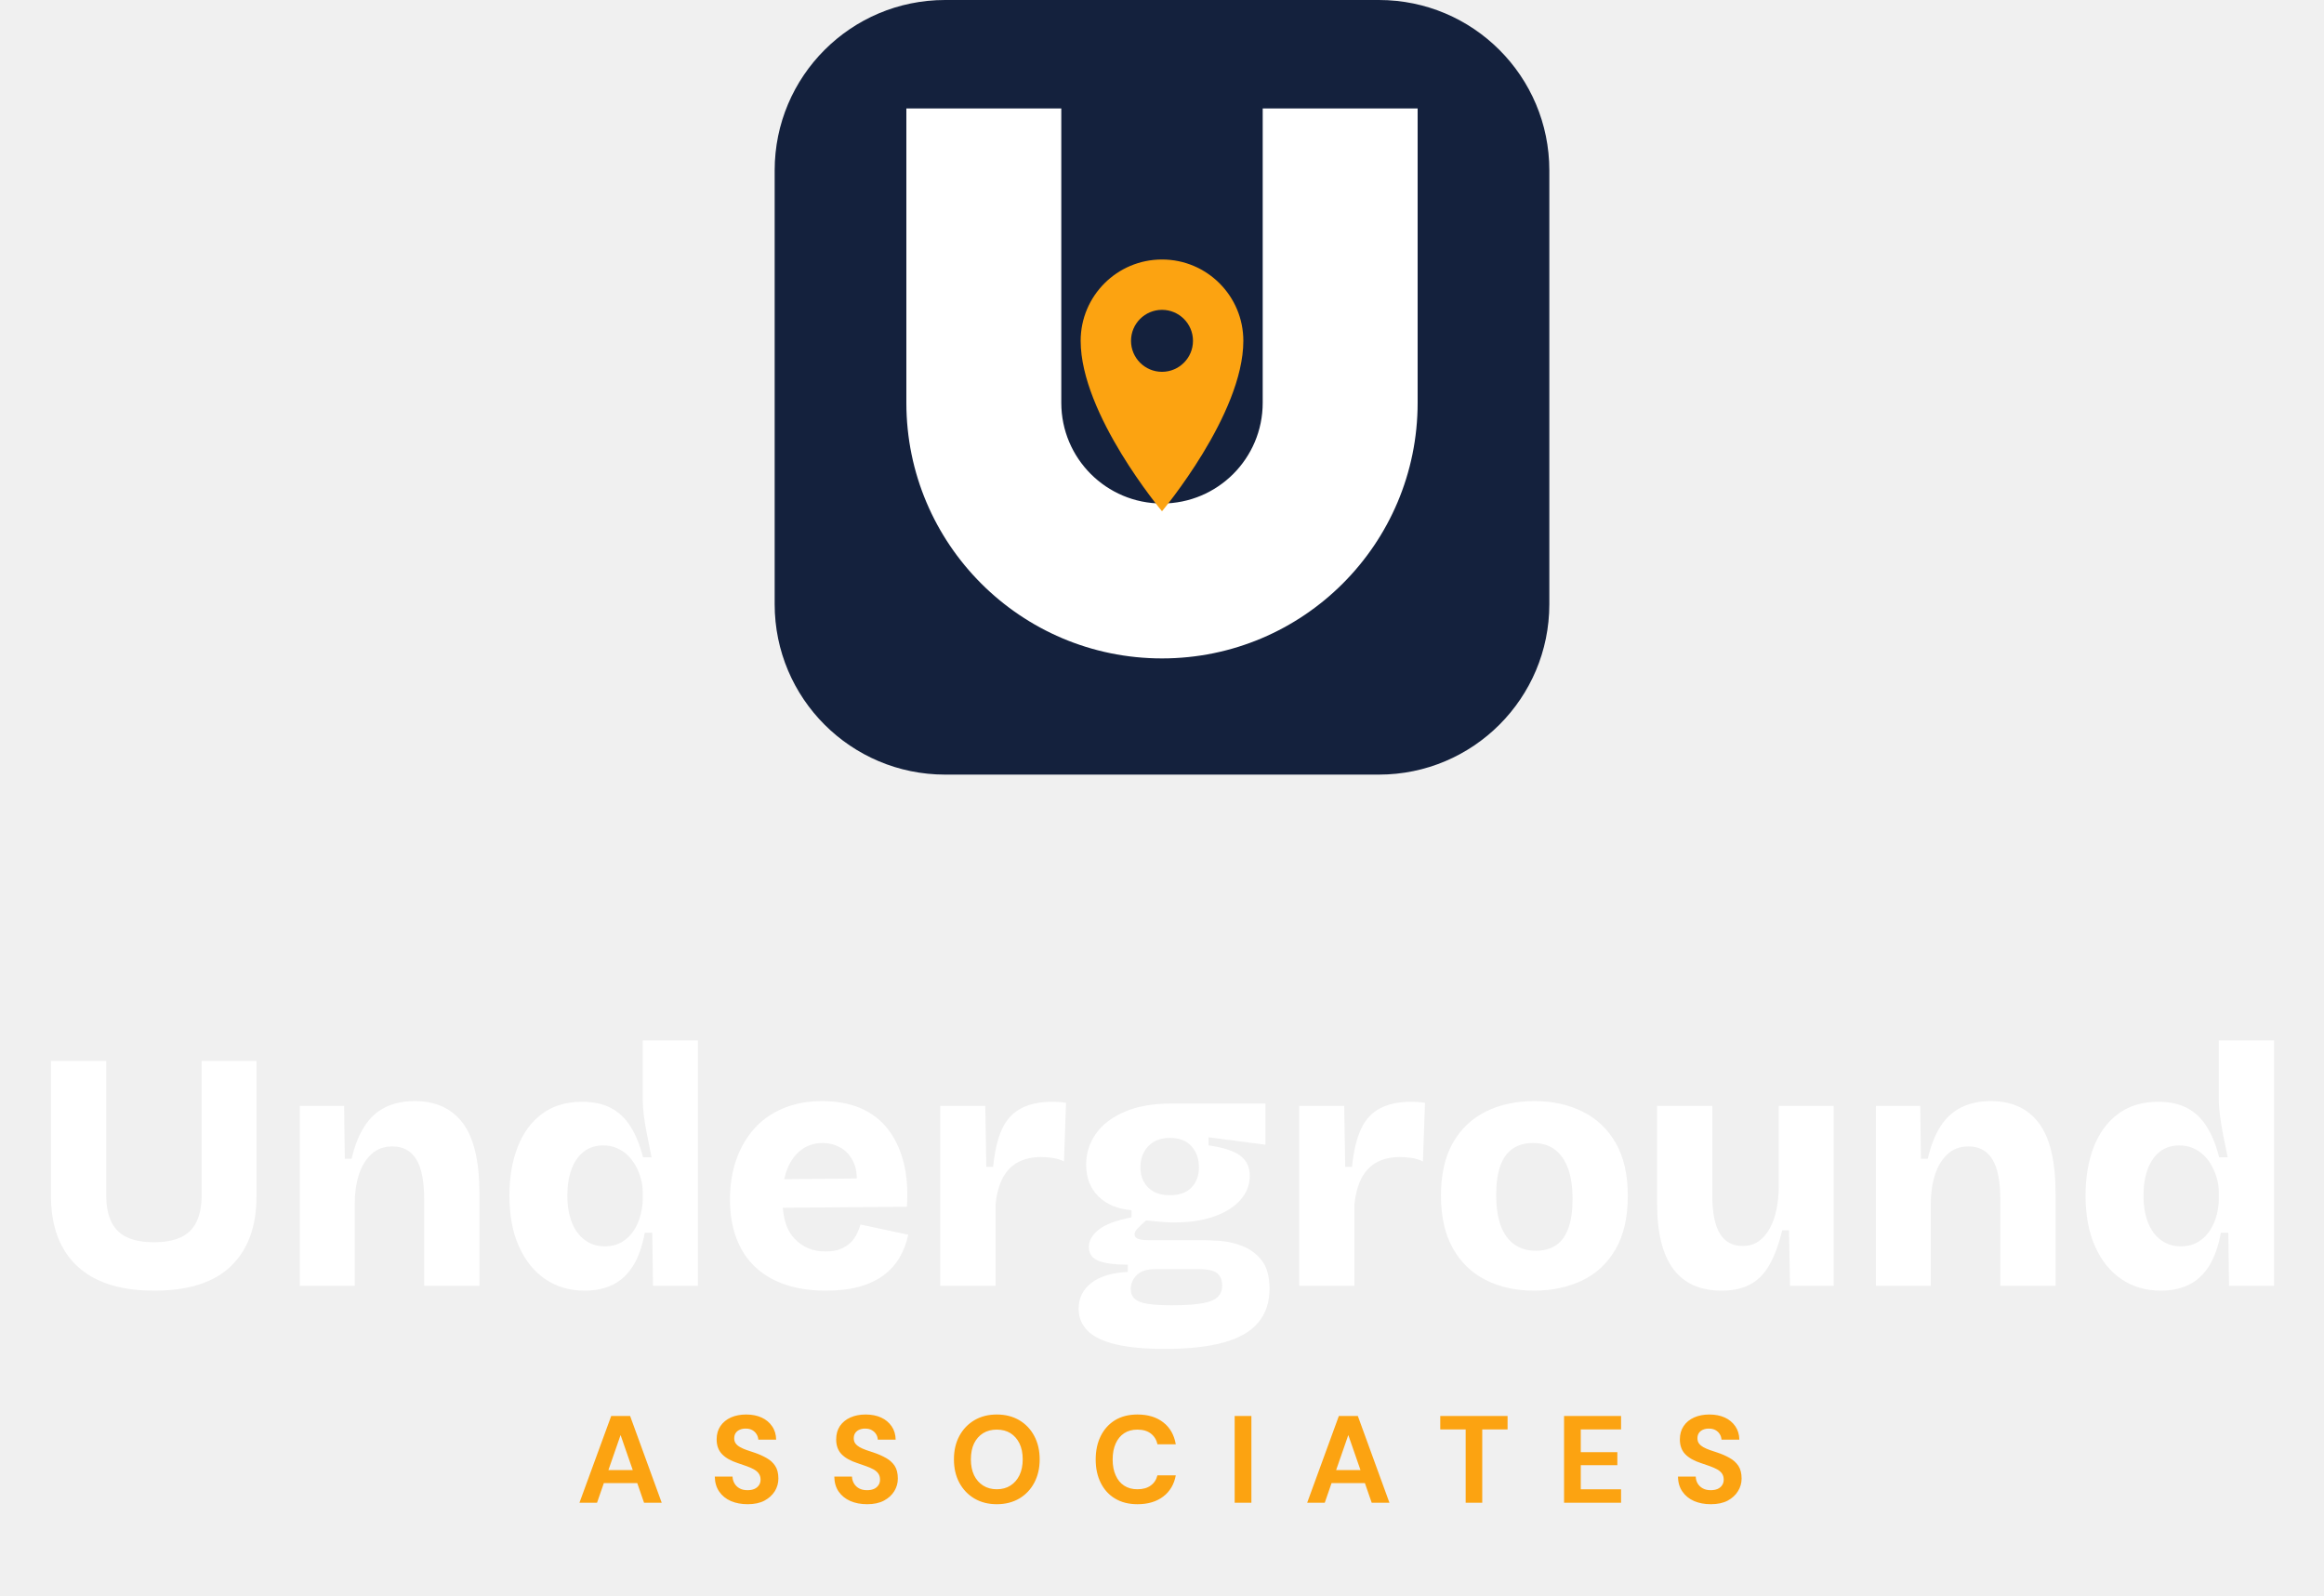
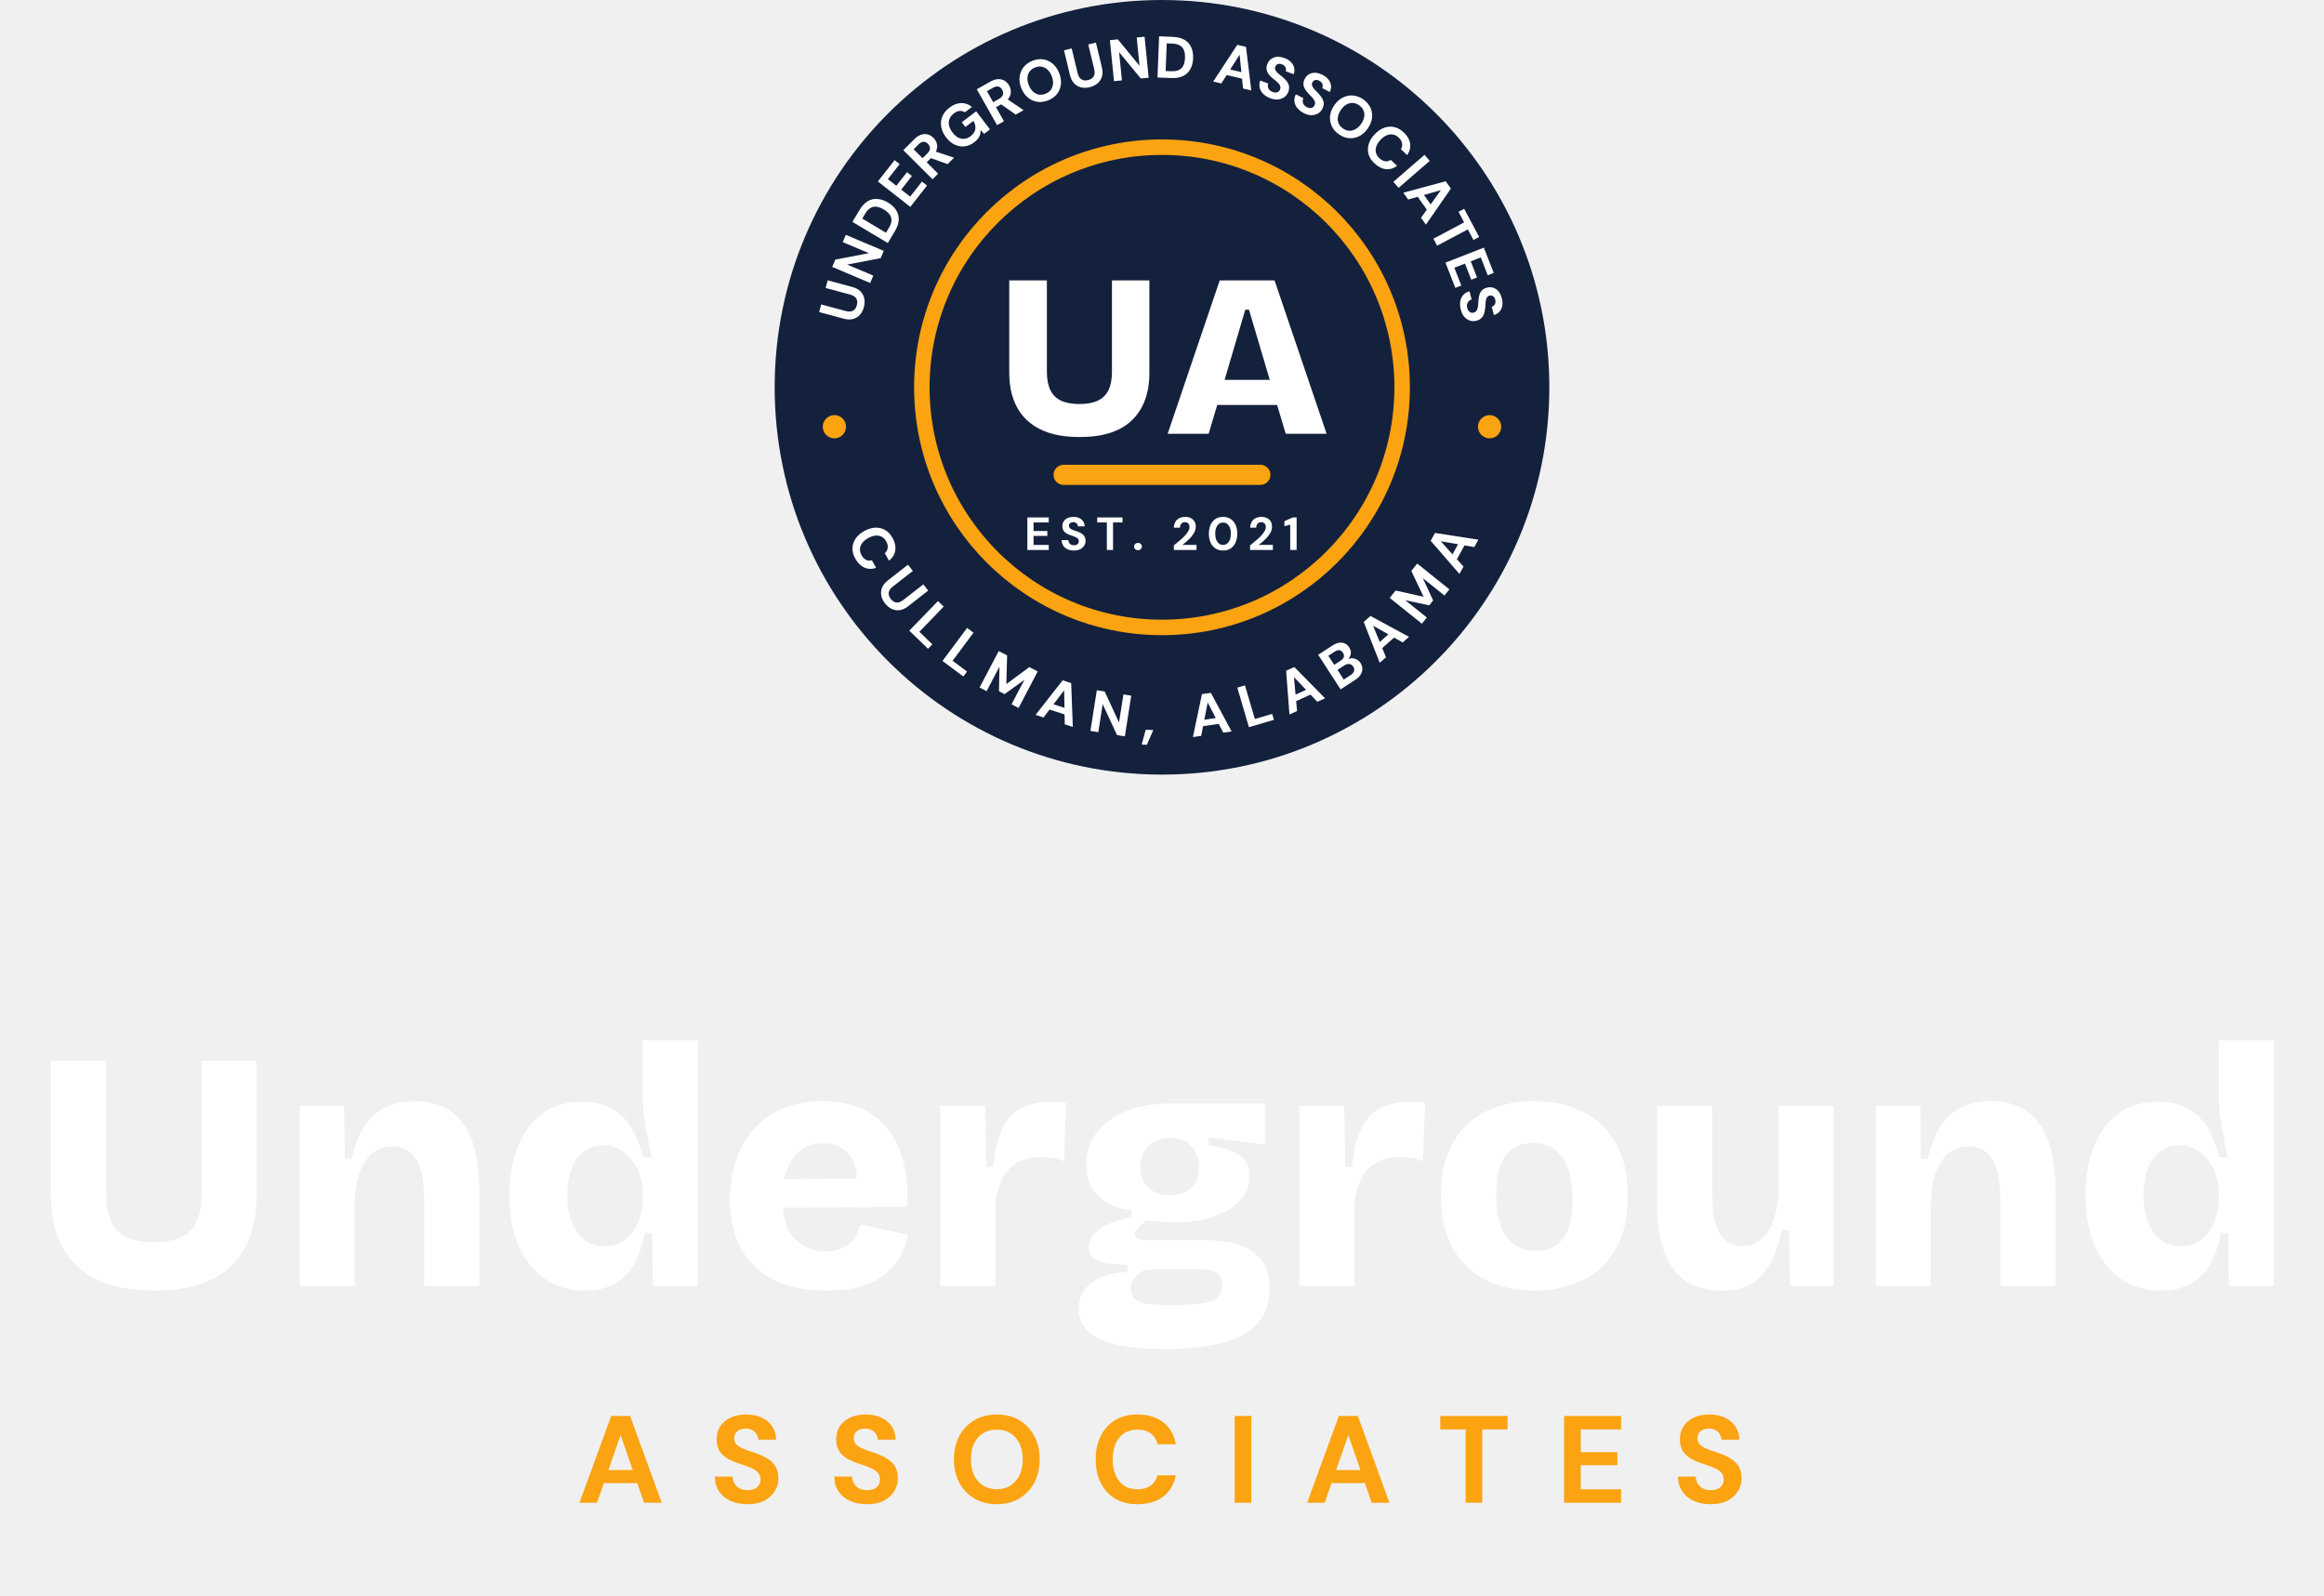
<svg xmlns="http://www.w3.org/2000/svg" viewBox="0 0 300.0 206" width="300" height="206" role="img" aria-label="Underground Associates">
  <g transform="translate(100 0)">
-     <rect width="100" height="100" rx="22" fill="#14213d" />
-     <path d="M17 14 H37 V52 A13 13 0 0 0 63 52 V14 H83 V52 A33 33 0 0 1 17 52 Z" fill="#ffffff" />
-     <path d="M50 66 C50 66 39.5 53.5 39.5 44 A10.5 10.5 0 1 1 60.5 44 C60.5 53.5 50 66 50 66 Z" fill="#fca311" />
-     <circle cx="50" cy="44" r="4" fill="#14213d" />
+     <circle cx="50" cy="50" r="50" fill="#14213d" />
+     <circle cx="50" cy="50" r="31" fill="none" stroke="#fca311" stroke-width="2" />
+     <g fill="#ffffff">
+       <path transform="translate(50 50) rotate(-74.94) translate(0 -39.94)" d="M-0.02 0.09L-0.02 0.09Q-0.60 0.09-1.08-0.14Q-1.56-0.38-1.84-0.85Q-2.12-1.32-2.12-2.05L-2.12-2.05L-2.12-5.32L-1.10-5.32L-1.10-2.04Q-1.10-1.65-0.97-1.38Q-0.84-1.11-0.59-0.98Q-0.35-0.85-0.00-0.85L-0.00-0.85Q0.35-0.85 0.59-0.98Q0.84-1.11 0.97-1.38Q1.10-1.65 1.10-2.04L1.10-2.04L1.10-5.32L2.12-5.32L2.12-2.05Q2.12-1.32 1.84-0.85Q1.55-0.38 1.06-0.14Q0.57 0.09-0.02 0.09Z" />
+       <path transform="translate(50 50) rotate(-67.10) translate(0 -39.94)" d="M-1.22 0L-2.25 0L-2.25-5.32L-1.22-5.32L1.23-1.65L1.23-5.32L2.25-5.32L2.25 0L1.23 0L-1.22-3.66L-1.22 0Z" />
+       <path transform="translate(50 50) rotate(-59.15) translate(0 -39.94)" d="M-0.38 0L-2.16 0L-2.16-5.32L-0.38-5.32Q0.54-5.32 1.15-4.99Q1.75-4.66 2.04-4.06Q2.34-3.47 2.34-2.66L2.34-2.66Q2.34-1.85 2.04-1.26Q1.75-0.66 1.15-0.33Q0.55 0-0.38 0L-0.38 0ZM-1.14-4.45L-1.14-0.88L-0.44-0.88Q0.22-0.88 0.59-1.09Q0.97-1.31 1.13-1.71Q1.29-2.11 1.29-2.66L1.29-2.66Q1.29-3.22 1.13-3.62Q0.97-4.02 0.59-4.23Q0.22-4.45-0.44-4.45L-0.44-4.45L-1.14-4.45Z" />
+       <path transform="translate(50 50) rotate(-51.94) translate(0 -39.94)" d="M1.81 0L-1.69 0L-1.69-5.32L1.81-5.32L1.81-4.49L-0.66-4.49L-0.66-3.10L1.58-3.10L1.58-2.30L-0.66-2.30L-0.66-0.83L1.81-0.83L1.81 0Z" />
+       <path transform="translate(50 50) rotate(-45.12) translate(0 -39.94)" d="M-0.85 0L-1.87 0L-1.87-5.32L0.11-5.32Q0.76-5.32 1.17-5.10Q1.59-4.88 1.80-4.51Q2.00-4.14 2.00-3.69L2.00-3.69Q2.00-3.27 1.81-2.90Q1.61-2.53 1.19-2.31L1.19-2.31Q1.08-2.25 0.96-2.21L0.96-2.21L2.06 0L0.89 0L-0.09-2.08L-0.85-2.08L-0.85 0ZM-0.85-4.46L-0.85-2.83L0.05-2.83Q0.51-2.83 0.73-3.06Q0.95-3.28 0.95-3.66Q0.95-4.03 0.74-4.24Q0.52-4.46 0.05-4.46L0.05-4.46L-0.85-4.46Z" />
+       <path transform="translate(50 50) rotate(-37.31) translate(0 -39.94)" d="M-0.10 0.09L-0.10 0.09Q-0.86 0.09-1.42-0.25Q-1.98-0.59-2.30-1.20Q-2.61-1.81-2.61-2.62L-2.61-2.62Q-2.61-3.44-2.29-4.07Q-1.97-4.70-1.37-5.05Q-0.77-5.41 0.07-5.41L0.07-5.41Q1.00-5.41 1.62-4.96Q2.24-4.51 2.42-3.72L2.42-3.72L1.28-3.72Q1.16-4.07 0.85-4.27Q0.55-4.47 0.06-4.47L0.06-4.47Q-0.46-4.47-0.82-4.24Q-1.19-4.01-1.38-3.60Q-1.57-3.19-1.57-2.62L-1.57-2.62Q-1.57-2.04-1.38-1.64Q-1.19-1.24-0.83-1.03Q-0.48-0.82 0-0.82L0-0.82Q0.70-0.82 1.06-1.20Q1.42-1.57 1.49-2.17L1.49-2.17L0.18-2.17L0.18-2.94L2.52-2.94L2.52 0L1.57 0L1.50-0.68Q1.33-0.43 1.11-0.25Q0.88-0.08 0.59 0.00Q0.29 0.09-0.10 0.09Z" />
+       <path transform="translate(50 50) rotate(-29.49) translate(0 -39.94)" d="M-0.85 0L-1.87 0L-1.87-5.32L0.11-5.32Q0.76-5.32 1.17-5.10Q1.59-4.88 1.80-4.51Q2.00-4.14 2.00-3.69L2.00-3.69Q2.00-3.27 1.81-2.90Q1.61-2.53 1.19-2.31L1.19-2.31Q1.08-2.25 0.96-2.21L0.96-2.21L2.06 0L0.89 0L-0.09-2.08L-0.85-2.08L-0.85 0ZM-0.85-4.46L-0.85-2.83L0.05-2.83Q0.51-2.83 0.73-3.06Q0.95-3.28 0.95-3.66Q0.95-4.03 0.74-4.24Q0.52-4.46 0.05-4.46L0.05-4.46L-0.85-4.46Z" />
+       <path transform="translate(50 50) rotate(-21.65) translate(0 -39.94)" d="M0 0.09L0 0.09Q-0.78 0.09-1.37-0.26Q-1.96-0.61-2.30-1.23Q-2.63-1.85-2.63-2.66L-2.63-2.66Q-2.63-3.47-2.30-4.09Q-1.96-4.71-1.37-5.06Q-0.78-5.41 0-5.41L0-5.41Q0.78-5.41 1.38-5.06Q1.97-4.71 2.30-4.09Q2.63-3.47 2.63-2.66L2.63-2.66Q2.63-1.85 2.30-1.23Q1.97-0.61 1.38-0.26Q0.78 0.09 0 0.09ZM0-0.83L0-0.83Q0.49-0.83 0.84-1.05Q1.19-1.28 1.39-1.69Q1.59-2.10 1.59-2.66L1.59-2.66Q1.59-3.23 1.39-3.64Q1.19-4.04 0.84-4.26Q0.49-4.48 0-4.48L0-4.48Q-0.48-4.48-0.84-4.26Q-1.19-4.04-1.39-3.64Q-1.59-3.23-1.59-2.66L-1.59-2.66Q-1.59-2.10-1.39-1.69Q-1.19-1.28-0.84-1.05Q-0.48-0.83 0-0.83Z" />
+       <path transform="translate(50 50) rotate(-13.53) translate(0 -39.94)" d="M-0.02 0.09L-0.02 0.09Q-0.60 0.09-1.08-0.14Q-1.56-0.38-1.84-0.85Q-2.12-1.32-2.12-2.05L-2.12-2.05L-2.12-5.32L-1.10-5.32L-1.10-2.04Q-1.10-1.65-0.97-1.38Q-0.84-1.11-0.59-0.98Q-0.35-0.85-0.00-0.85L-0.00-0.85Q0.35-0.85 0.59-0.98Q0.84-1.11 0.97-1.38Q1.10-1.65 1.10-2.04L1.10-2.04L1.10-5.32L2.12-5.32L2.12-2.05Q2.12-1.32 1.84-0.85Q1.55-0.38 1.06-0.14Q0.57 0.09-0.02 0.09Z" />
+       <path transform="translate(50 50) rotate(-5.69) translate(0 -39.94)" d="M-1.22 0L-2.25 0L-2.25-5.32L-1.22-5.32L1.23-1.65L1.23-5.32L2.25-5.32L2.25 0L1.23 0L-1.22-3.66L-1.22 0Z" />
+       <path transform="translate(50 50) rotate(2.26) translate(0 -39.94)" d="M-0.38 0L-2.16 0L-2.16-5.32L-0.38-5.32Q0.54-5.32 1.15-4.99Q1.75-4.66 2.04-4.06Q2.34-3.47 2.34-2.66L2.34-2.66Q2.34-1.85 2.04-1.26Q1.75-0.66 1.15-0.33Q0.55 0-0.38 0L-0.38 0ZM-1.14-4.45L-1.14-0.88L-0.44-0.88Q0.22-0.88 0.59-1.09Q0.97-1.31 1.13-1.71Q1.29-2.11 1.29-2.66L1.29-2.66Q1.29-3.22 1.13-3.62Q0.97-4.02 0.59-4.23Q0.22-4.45-0.44-4.45L-0.44-4.45L-1.14-4.45Z" />
+       <path transform="translate(50 50) rotate(13.13) translate(0 -39.94)" d="M-1.45 0L-2.53 0L-0.58-5.32L0.58-5.32L2.52 0L1.43 0L1.01-1.21L-1.03-1.21L-1.45 0ZM-0.75-2.01L0.74-2.01L-0.00-4.15L-0.75-2.01Z" />
+       <path transform="translate(50 50) rotate(20.45) translate(0 -39.94)" d="M0.06 0.09L0.06 0.09Q-0.52 0.09-0.97-0.11Q-1.42-0.30-1.68-0.68Q-1.95-1.06-1.95-1.60L-1.95-1.60L-0.87-1.60Q-0.86-1.37-0.74-1.18Q-0.63-0.99-0.43-0.88Q-0.23-0.77 0.05-0.77L0.05-0.77Q0.30-0.77 0.48-0.85Q0.65-0.93 0.75-1.07Q0.85-1.22 0.85-1.41L0.85-1.41Q0.85-1.64 0.74-1.79Q0.63-1.95 0.44-2.05Q0.24-2.16-0.01-2.25Q-0.27-2.33-0.55-2.43L-0.55-2.43Q-1.18-2.64-1.51-2.98Q-1.84-3.32-1.84-3.88L-1.84-3.88Q-1.84-4.36-1.61-4.70Q-1.38-5.05-0.97-5.23Q-0.55-5.41-0.03-5.41L-0.03-5.41Q0.51-5.41 0.92-5.22Q1.32-5.04 1.56-4.69Q1.80-4.34 1.81-3.87L1.81-3.87L0.71-3.87Q0.71-4.04 0.61-4.20Q0.52-4.35 0.35-4.45Q0.18-4.54-0.05-4.54L-0.05-4.54Q-0.24-4.55-0.41-4.48Q-0.57-4.42-0.66-4.28Q-0.76-4.15-0.76-3.95L-0.76-3.95Q-0.76-3.76-0.66-3.63Q-0.57-3.50-0.40-3.41Q-0.24-3.31-0.01-3.23Q0.22-3.15 0.49-3.07L0.49-3.07Q0.88-2.93 1.22-2.75Q1.55-2.56 1.75-2.26Q1.95-1.97 1.95-1.48L1.95-1.48Q1.95-1.06 1.73-0.71Q1.50-0.35 1.09-0.13Q0.68 0.09 0.06 0.09Z" />
+       <path transform="translate(50 50) rotate(27.24) translate(0 -39.94)" d="M0.06 0.09L0.06 0.09Q-0.52 0.09-0.97-0.11Q-1.42-0.30-1.68-0.68Q-1.95-1.06-1.95-1.60L-1.95-1.60L-0.87-1.60Q-0.86-1.37-0.74-1.18Q-0.63-0.99-0.43-0.88Q-0.23-0.77 0.05-0.77L0.05-0.77Q0.30-0.77 0.48-0.85Q0.65-0.93 0.75-1.07Q0.85-1.22 0.85-1.41L0.85-1.41Q0.85-1.64 0.74-1.79Q0.63-1.95 0.44-2.05Q0.24-2.16-0.01-2.25Q-0.27-2.33-0.55-2.43L-0.55-2.43Q-1.18-2.64-1.51-2.98Q-1.84-3.32-1.84-3.88L-1.84-3.88Q-1.84-4.36-1.61-4.70Q-1.38-5.05-0.97-5.23Q-0.55-5.41-0.03-5.41L-0.03-5.41Q0.51-5.41 0.92-5.22Q1.32-5.04 1.56-4.69Q1.80-4.34 1.81-3.87L1.81-3.87L0.71-3.87Q0.71-4.04 0.61-4.20Q0.52-4.35 0.35-4.45Q0.18-4.54-0.05-4.54L-0.05-4.54Q-0.24-4.55-0.41-4.48Q-0.57-4.42-0.66-4.28Q-0.76-4.15-0.76-3.95L-0.76-3.95Q-0.76-3.76-0.66-3.63Q-0.57-3.50-0.40-3.41Q-0.24-3.31-0.01-3.23Q0.22-3.15 0.49-3.07L0.49-3.07Q0.88-2.93 1.22-2.75Q1.55-2.56 1.75-2.26Q1.95-1.97 1.95-1.48L1.95-1.48Q1.95-1.06 1.73-0.71Q1.50-0.35 1.09-0.13Q0.68 0.09 0.06 0.09Z" />
+       <path transform="translate(50 50) rotate(34.95) translate(0 -39.94)" d="M0 0.09L0 0.09Q-0.78 0.09-1.37-0.26Q-1.96-0.61-2.30-1.23Q-2.63-1.85-2.63-2.66L-2.63-2.66Q-2.63-3.47-2.30-4.09Q-1.96-4.71-1.37-5.06Q-0.78-5.41 0-5.41L0-5.41Q0.78-5.41 1.38-5.06Q1.97-4.71 2.30-4.09Q2.63-3.47 2.63-2.66L2.63-2.66Q2.63-1.85 2.30-1.23Q1.97-0.61 1.38-0.26Q0.78 0.09 0 0.09ZM0-0.83L0-0.83Q0.49-0.83 0.84-1.05Q1.19-1.28 1.39-1.69Q1.59-2.10 1.59-2.66L1.59-2.66Q1.59-3.23 1.39-3.64Q1.19-4.04 0.84-4.26Q0.49-4.48 0-4.48L0-4.48Q-0.48-4.48-0.84-4.26Q-1.19-4.04-1.39-3.64Q-1.59-3.23-1.59-2.66L-1.59-2.66Q-1.59-2.10-1.39-1.69Q-1.19-1.28-0.84-1.05Q-0.48-0.83 0-0.83Z" />
+       <path transform="translate(50 50) rotate(43.34) translate(0 -39.94)" d="M0.11 0.09L0.11 0.09Q-0.69 0.09-1.27-0.25Q-1.84-0.60-2.15-1.22Q-2.45-1.84-2.45-2.65L-2.45-2.65Q-2.45-3.47-2.15-4.09Q-1.84-4.71-1.27-5.06Q-0.69-5.41 0.11-5.41L0.11-5.41Q1.07-5.41 1.69-4.93Q2.30-4.45 2.45-3.58L2.45-3.58L1.34-3.58Q1.24-4.01 0.92-4.24Q0.61-4.48 0.10-4.48L0.10-4.48Q-0.37-4.48-0.71-4.26Q-1.05-4.04-1.23-3.63Q-1.41-3.22-1.41-2.65L-1.41-2.65Q-1.41-2.09-1.23-1.68Q-1.05-1.27-0.71-1.05Q-0.37-0.83 0.10-0.83L0.10-0.83Q0.61-0.83 0.92-1.05Q1.23-1.28 1.33-1.68L1.33-1.68L2.45-1.68Q2.30-0.85 1.69-0.38Q1.07 0.09 0.11 0.09Z" />
+       <path transform="translate(50 50) rotate(49.12) translate(0 -39.94)" d="M0.52 0L-0.51 0L-0.51-5.32L0.52-5.32L0.52 0Z" />
+       <path transform="translate(50 50) rotate(54.74) translate(0 -39.94)" d="M-1.45 0L-2.53 0L-0.58-5.32L0.58-5.32L2.52 0L1.43 0L1.01-1.21L-1.03-1.21L-1.45 0ZM-0.75-2.01L0.74-2.01L-0.00-4.15L-0.75-2.01Z" />
+       <path transform="translate(50 50) rotate(62.03) translate(0 -39.94)" d="M0.51 0L-0.51 0L-0.51-4.49L-2.06-4.49L-2.06-5.32L2.06-5.32L2.06-4.49L0.51-4.49L0.51 0Z" />
+       <path transform="translate(50 50) rotate(68.68) translate(0 -39.94)" d="M1.81 0L-1.69 0L-1.69-5.32L1.81-5.32L1.81-4.49L-0.66-4.49L-0.66-3.10L1.58-3.10L1.58-2.30L-0.66-2.30L-0.66-0.83L1.81-0.83L1.81 0Z" />
+       <path transform="translate(50 50) rotate(75.35) translate(0 -39.94)" d="M0.06 0.09L0.06 0.09Q-0.52 0.09-0.97-0.11Q-1.42-0.30-1.68-0.68Q-1.95-1.06-1.95-1.60L-1.95-1.60L-0.87-1.60Q-0.86-1.37-0.74-1.18Q-0.63-0.99-0.43-0.88Q-0.23-0.77 0.05-0.77L0.05-0.77Q0.30-0.77 0.48-0.85Q0.65-0.93 0.75-1.07Q0.85-1.22 0.85-1.41L0.85-1.41Q0.85-1.64 0.74-1.79Q0.63-1.95 0.44-2.05Q0.24-2.16-0.01-2.25Q-0.27-2.33-0.55-2.43L-0.55-2.43Q-1.18-2.64-1.51-2.98Q-1.84-3.32-1.84-3.88L-1.84-3.88Q-1.84-4.36-1.61-4.70Q-1.38-5.05-0.97-5.23Q-0.55-5.41-0.03-5.41L-0.03-5.41Q0.51-5.41 0.92-5.22Q1.32-5.04 1.56-4.69Q1.80-4.34 1.81-3.87L1.81-3.87L0.71-3.87Q0.71-4.04 0.61-4.20Q0.52-4.35 0.35-4.45Q0.18-4.54-0.05-4.54L-0.05-4.54Q-0.24-4.55-0.41-4.48Q-0.57-4.42-0.66-4.28Q-0.76-4.15-0.76-3.95L-0.76-3.95Q-0.76-3.76-0.66-3.63Q-0.57-3.50-0.40-3.41Q-0.24-3.31-0.01-3.23Q0.22-3.15 0.49-3.07L0.49-3.07Q0.88-2.93 1.22-2.75Q1.55-2.56 1.75-2.26Q1.95-1.97 1.95-1.48L1.95-1.48Q1.95-1.06 1.73-0.71Q1.50-0.35 1.09-0.13Q0.68 0.09 0.06 0.09Z" />
+       <path transform="translate(50 50) rotate(60.94) translate(0 45.26)" d="M0.11 0.09L0.11 0.09Q-0.69 0.09-1.27-0.25Q-1.84-0.60-2.15-1.22Q-2.45-1.84-2.45-2.65L-2.45-2.65Q-2.45-3.47-2.15-4.09Q-1.84-4.71-1.27-5.06Q-0.69-5.41 0.11-5.41L0.11-5.41Q1.07-5.41 1.69-4.93Q2.30-4.45 2.45-3.58L2.45-3.58L1.34-3.58Q1.24-4.01 0.92-4.24Q0.61-4.48 0.10-4.48L0.10-4.48Q-0.37-4.48-0.71-4.26Q-1.05-4.04-1.23-3.63Q-1.41-3.22-1.41-2.65L-1.41-2.65Q-1.41-2.09-1.23-1.68Q-1.05-1.27-0.71-1.05Q-0.37-0.83 0.10-0.83L0.10-0.83Q0.61-0.83 0.92-1.05Q1.23-1.28 1.33-1.68L1.33-1.68L2.45-1.68Q2.30-0.85 1.69-0.38Q1.07 0.09 0.11 0.09Z" />
+       <path transform="translate(50 50) rotate(52.03) translate(0 45.26)" d="M-0.02 0.09L-0.02 0.09Q-0.60 0.09-1.08-0.14Q-1.56-0.38-1.84-0.85Q-2.12-1.32-2.12-2.05L-2.12-2.05L-2.12-5.32L-1.10-5.32L-1.10-2.04Q-1.10-1.65-0.97-1.38Q-0.84-1.11-0.59-0.98Q-0.35-0.85-0.00-0.85L-0.00-0.85Q0.35-0.85 0.59-0.98Q0.84-1.11 0.97-1.38Q1.10-1.65 1.10-2.04L1.10-2.04L1.10-5.32L2.12-5.32L2.12-2.05Q2.12-1.32 1.84-0.85Q1.55-0.38 1.06-0.14Q0.57 0.09-0.02 0.09Z" />
+       <path transform="translate(50 50) rotate(44.05) translate(0 45.26)" d="M1.76 0L-1.60 0L-1.60-5.32L-0.57-5.32L-0.57-0.80L1.76-0.80L1.76 0Z" />
+       <path transform="translate(50 50) rotate(36.71) translate(0 45.26)" d="M1.76 0L-1.60 0L-1.60-5.32L-0.57-5.32L-0.57-0.80L1.76-0.80L1.76 0Z" />
+       <path transform="translate(50 50) rotate(27.69) translate(0 45.26)" d="M-1.82 0L-2.84 0L-2.84-5.32L-1.62-5.32L0.01-2.00L1.62-5.32L2.84-5.32L2.84 0L1.82 0L1.82-3.57L0.41-0.74L-0.40-0.74L-1.82-3.57L-1.82 0Z" />
+       <path transform="translate(50 50) rotate(17.90) translate(0 45.26)" d="M-1.45 0L-2.53 0L-0.58-5.32L0.58-5.32L2.52 0L1.43 0L1.01-1.21L-1.03-1.21L-1.45 0ZM-0.75-2.01L0.74-2.01L-0.00-4.15L-0.75-2.01Z" />
+       <path transform="translate(50 50) rotate(8.92) translate(0 45.26)" d="M-1.22 0L-2.25 0L-2.25-5.32L-1.22-5.32L1.23-1.65L1.23-5.32L2.25-5.32L2.25 0L1.23 0L-1.22-3.66L-1.22 0Z" />
+       <path transform="translate(50 50) rotate(2.30) translate(0 45.26)" d="M-0.10 0.93L-0.77 0.93L-0.33-1.00L0.65-1.00L-0.10 0.93Z" />
+       <path transform="translate(50 50) rotate(-8.25) translate(0 45.26)" d="M-1.45 0L-2.53 0L-0.58-5.32L0.58-5.32L2.52 0L1.43 0L1.01-1.21L-1.03-1.21L-1.45 0ZM-0.75-2.01L0.74-2.01L-0.00-4.15L-0.75-2.01Z" />
+       <path transform="translate(50 50) rotate(-16.37) translate(0 45.26)" d="M1.76 0L-1.60 0L-1.60-5.32L-0.57-5.32L-0.57-0.80L1.76-0.80L1.76 0Z" />
+       <path transform="translate(50 50) rotate(-24.48) translate(0 45.26)" d="M-1.45 0L-2.53 0L-0.58-5.32L0.58-5.32L2.52 0L1.43 0L1.01-1.21L-1.03-1.21L-1.45 0ZM-0.75-2.01L0.74-2.01L-0.00-4.15L-0.75-2.01Z" />
+       <path transform="translate(50 50) rotate(-33.00) translate(0 45.26)" d="M0.36 0L-1.90 0L-1.90-5.32L0.28-5.32Q0.84-5.32 1.22-5.15Q1.60-4.97 1.79-4.66Q1.98-4.35 1.98-3.95Q1.98-3.55 1.81-3.28Q1.63-3.00 1.35-2.86L1.35-2.86Q1.22-2.78 1.06-2.74L1.06-2.74Q1.30-2.70 1.50-2.58L1.50-2.58Q1.78-2.39 1.94-2.10Q2.11-1.80 2.11-1.45L2.11-1.45Q2.11-1.03 1.90-0.70Q1.69-0.37 1.31-0.19Q0.92 0 0.36 0L0.36 0ZM-0.87-2.33L-0.87-0.84L0.19-0.84Q0.61-0.84 0.84-1.03Q1.06-1.22 1.06-1.57Q1.06-1.93 0.83-2.13Q0.59-2.33 0.17-2.33L0.17-2.33L-0.87-2.33ZM-0.87-4.50L-0.87-3.10L0.11-3.10Q0.52-3.10 0.73-3.28Q0.93-3.47 0.93-3.80L0.93-3.80Q0.93-4.13 0.73-4.31Q0.52-4.50 0.11-4.50L0.11-4.50L-0.87-4.50Z" />
+       <path transform="translate(50 50) rotate(-41.52) translate(0 45.26)" d="M-1.45 0L-2.53 0L-0.58-5.32L0.58-5.32L2.52 0L1.43 0L1.01-1.21L-1.03-1.21L-1.45 0ZM-0.75-2.01L0.74-2.01L-0.00-4.15L-0.75-2.01Z" />
+       <path transform="translate(50 50) rotate(-51.30) translate(0 45.26)" d="M-1.82 0L-2.84 0L-2.84-5.32L-1.62-5.32L0.01-2.00L1.62-5.32L2.84-5.32L2.84 0L1.82 0L1.82-3.57L0.41-0.74L-0.40-0.74L-1.82-3.57L-1.82 0Z" />
+       <path transform="translate(50 50) rotate(-61.09) translate(0 45.26)" d="M-1.45 0L-2.53 0L-0.58-5.32L0.58-5.32L2.52 0L1.43 0L1.01-1.21L-1.03-1.21L-1.45 0ZM-0.75-2.01L0.74-2.01L-0.00-4.15L-0.75-2.01Z" />
+     </g>
+     <circle cx="92.29" cy="55.09" r="1.5" fill="#fca311" />
+     <circle cx="7.71" cy="55.09" r="1.5" fill="#fca311" />
+     <path d="M39.37 56.42L39.37 56.42Q37.48 56.42 36.01 56.05Q34.54 55.67 33.46 54.95Q32.38 54.23 31.67 53.21Q30.97 52.19 30.62 50.91Q30.28 49.64 30.28 48.14L30.28 48.14L30.28 36.20L35.14 36.20L35.14 47.99Q35.14 49.43 35.59 50.36Q36.04 51.29 36.97 51.73Q37.90 52.16 39.34 52.16L39.34 52.16Q40.78 52.16 41.70 51.73Q42.64 51.29 43.09 50.36Q43.54 49.43 43.54 47.99L43.54 47.99L43.54 36.20L48.37 36.20L48.37 48.14Q48.37 52.07 46.13 54.24Q43.90 56.42 39.37 56.42ZM56.02 56L50.73 56L57.45 36.20L64.53 36.20L71.25 56L65.97 56L64.86 52.28L57.13 52.28L56.02 56ZM58.08 49.04L63.91 49.04L61.23 39.98L60.75 39.98L58.08 49.04Z" fill="#ffffff" />
+     <rect x="36" y="60" width="28" height="2.6" rx="1.3" fill="#fca311" />
+     <path d="M35.38 71L32.62 71L32.62 66.80L35.38 66.80L35.38 67.45L33.42 67.45L33.42 68.55L35.20 68.55L35.20 69.18L33.42 69.18L33.42 70.35L35.38 70.35L35.38 71ZM38.64 71.07L38.64 71.07Q38.18 71.07 37.83 70.92Q37.47 70.76 37.26 70.46Q37.05 70.16 37.05 69.73L37.05 69.73L37.91 69.73Q37.91 69.92 38.00 70.07Q38.09 70.22 38.25 70.31Q38.41 70.39 38.63 70.39L38.63 70.39Q38.82 70.39 38.97 70.33Q39.11 70.27 39.18 70.15Q39.26 70.04 39.26 69.88L39.26 69.88Q39.26 69.70 39.18 69.58Q39.09 69.46 38.94 69.38Q38.78 69.30 38.58 69.23Q38.38 69.16 38.16 69.08L38.16 69.08Q37.66 68.92 37.40 68.65Q37.14 68.38 37.14 67.93L37.14 67.93Q37.14 67.56 37.32 67.29Q37.50 67.02 37.83 66.87Q38.15 66.73 38.57 66.73L38.57 66.73Q38.99 66.73 39.31 66.88Q39.63 67.02 39.82 67.30Q40.01 67.57 40.02 67.95L40.02 67.95L39.15 67.95Q39.15 67.81 39.07 67.69Q39.00 67.56 38.87 67.49Q38.73 67.41 38.55 67.41L38.55 67.41Q38.40 67.41 38.27 67.46Q38.14 67.51 38.07 67.62Q37.99 67.72 37.99 67.88L37.99 67.88Q37.99 68.03 38.07 68.13Q38.14 68.23 38.27 68.31Q38.40 68.38 38.58 68.45Q38.76 68.51 38.97 68.58L38.97 68.58Q39.29 68.68 39.55 68.83Q39.81 68.98 39.97 69.21Q40.13 69.45 40.13 69.83L40.13 69.83Q40.13 70.16 39.95 70.44Q39.78 70.72 39.45 70.90Q39.13 71.07 38.64 71.07ZM43.68 71L42.88 71L42.88 67.45L41.64 67.45L41.64 66.80L44.90 66.80L44.90 67.45L43.68 67.45L43.68 71ZM46.91 71.03L46.91 71.03Q46.68 71.03 46.54 70.89Q46.40 70.76 46.40 70.56L46.40 70.56Q46.40 70.36 46.54 70.23Q46.68 70.09 46.91 70.09L46.91 70.09Q47.12 70.09 47.26 70.23Q47.40 70.36 47.40 70.56L47.40 70.56Q47.40 70.76 47.26 70.89Q47.12 71.03 46.91 71.03ZM54.46 71L51.53 71L51.53 70.41Q51.91 70.10 52.27 69.79Q52.64 69.49 52.92 69.19Q53.21 68.88 53.38 68.59Q53.55 68.31 53.55 68.04L53.55 68.04Q53.55 67.87 53.49 67.73Q53.43 67.59 53.30 67.50Q53.17 67.41 52.96 67.41L52.96 67.41Q52.75 67.41 52.61 67.51Q52.46 67.60 52.39 67.76Q52.32 67.92 52.32 68.12L52.32 68.12L51.53 68.12Q51.55 67.66 51.74 67.35Q51.93 67.03 52.26 66.88Q52.58 66.73 52.98 66.73L52.98 66.73Q53.43 66.73 53.73 66.89Q54.04 67.06 54.20 67.34Q54.36 67.62 54.36 67.99L54.36 67.99Q54.36 68.26 54.26 68.53Q54.16 68.79 53.98 69.04Q53.81 69.29 53.58 69.52Q53.36 69.75 53.12 69.95Q52.88 70.16 52.65 70.34L52.65 70.34L54.46 70.34L54.46 71ZM57.88 71.07L57.88 71.07Q57.31 71.07 56.90 70.80Q56.48 70.52 56.26 70.03Q56.05 69.54 56.05 68.90L56.05 68.90Q56.05 68.26 56.26 67.77Q56.48 67.28 56.89 67.00Q57.30 66.73 57.88 66.73L57.88 66.73Q58.46 66.73 58.87 67.00Q59.28 67.28 59.50 67.77Q59.72 68.26 59.72 68.90L59.72 68.90Q59.72 69.54 59.50 70.03Q59.28 70.52 58.87 70.80Q58.46 71.07 57.88 71.07ZM57.88 70.35L57.88 70.35Q58.18 70.35 58.41 70.17Q58.64 69.99 58.77 69.67Q58.89 69.34 58.89 68.90L58.89 68.90Q58.89 68.45 58.77 68.13Q58.64 67.81 58.41 67.63Q58.18 67.46 57.88 67.46L57.88 67.46Q57.58 67.46 57.35 67.63Q57.13 67.81 57.00 68.13Q56.87 68.45 56.87 68.90L56.87 68.90Q56.87 69.34 57.00 69.67Q57.13 69.99 57.35 70.17Q57.58 70.35 57.88 70.35ZM64.31 71L61.37 71L61.37 70.41Q61.76 70.10 62.12 69.79Q62.48 69.49 62.77 69.19Q63.06 68.88 63.23 68.59Q63.40 68.31 63.40 68.04L63.40 68.04Q63.40 67.87 63.34 67.73Q63.27 67.59 63.15 67.50Q63.02 67.41 62.81 67.41L62.81 67.41Q62.60 67.41 62.45 67.51Q62.31 67.60 62.24 67.76Q62.16 67.92 62.16 68.12L62.16 68.12L61.38 68.12Q61.40 67.66 61.59 67.35Q61.78 67.03 62.11 66.88Q62.43 66.73 62.83 66.73L62.83 66.73Q63.27 66.73 63.58 66.89Q63.89 67.06 64.05 67.34Q64.20 67.62 64.20 67.99L64.20 67.99Q64.20 68.26 64.11 68.53Q64.01 68.79 63.83 69.04Q63.65 69.29 63.43 69.52Q63.21 69.75 62.97 69.95Q62.73 70.16 62.50 70.34L62.50 70.34L64.31 70.34L64.31 71ZM67.38 71L66.55 71L66.55 67.73L65.80 67.93L65.80 67.28L66.89 66.80L67.38 66.80L67.38 71Z" fill="#ffffff" />
  </g>
  <path d="M19.91 166.62L19.91 166.62Q17.14 166.62 14.99 166.07Q12.83 165.52 11.25 164.46Q9.66 163.40 8.63 161.91Q7.59 160.41 7.09 158.54Q6.58 156.67 6.58 154.47L6.58 154.47L6.58 136.96L13.71 136.96L13.71 154.25Q13.71 156.36 14.37 157.73Q15.03 159.09 16.39 159.73Q17.76 160.37 19.87 160.37L19.87 160.37Q21.98 160.37 23.35 159.73Q24.71 159.09 25.37 157.73Q26.03 156.36 26.03 154.25L26.03 154.25L26.03 136.96L33.11 136.96L33.11 154.47Q33.11 160.24 29.84 163.43Q26.56 166.62 19.91 166.62ZM45.79 166L38.70 166L38.70 142.77L44.42 142.77L44.51 149.59L45.39 149.59Q45.96 147.12 47.02 145.45Q48.07 143.78 49.70 142.97Q51.33 142.15 53.53 142.15L53.53 142.15Q57.62 142.15 59.76 145.01Q61.89 147.87 61.89 154.12L61.89 154.12L61.89 166L54.76 166L54.76 154.91Q54.76 151.30 53.73 149.65Q52.69 148.00 50.67 148.00L50.67 148.00Q49.00 148.00 47.92 149.02Q46.84 150.03 46.31 151.70Q45.79 153.37 45.79 155.44L45.79 155.44L45.79 166ZM75.49 166.62L75.49 166.62Q72.58 166.62 70.40 165.14Q68.23 163.67 66.99 160.92Q65.76 158.17 65.76 154.34L65.76 154.34Q65.76 150.82 66.82 148.09Q67.87 145.36 69.96 143.80Q72.05 142.24 75.13 142.24L75.13 142.24Q77.33 142.24 78.85 143.03Q80.37 143.82 81.38 145.41Q82.39 146.99 83.01 149.41L83.01 149.41L84.11 149.41Q83.80 147.92 83.54 146.57Q83.27 145.23 83.12 144.07Q82.97 142.90 82.97 142.02L82.97 142.02L82.97 134.32L90.09 134.32L90.09 166L84.29 166L84.20 159.14L83.23 159.14Q82.75 161.78 81.71 163.43Q80.68 165.08 79.12 165.85Q77.55 166.62 75.49 166.62ZM78.04 160.90L78.04 160.90Q79.40 160.90 80.35 160.30Q81.29 159.71 81.87 158.78Q82.44 157.86 82.70 156.80Q82.97 155.75 82.97 154.82L82.97 154.82L82.97 153.90Q82.97 153.06 82.75 152.23Q82.53 151.39 82.11 150.60Q81.69 149.81 81.07 149.19Q80.46 148.58 79.64 148.22Q78.83 147.87 77.86 147.87L77.86 147.87Q76.41 147.87 75.38 148.66Q74.34 149.46 73.79 150.91Q73.24 152.36 73.24 154.34Q73.24 156.32 73.81 157.79Q74.39 159.27 75.49 160.08Q76.59 160.90 78.04 160.90ZM106.59 166.62L106.59 166.62Q103.69 166.62 101.40 165.85Q99.11 165.08 97.51 163.58Q95.90 162.08 95.07 159.88Q94.23 157.68 94.23 154.82L94.23 154.82Q94.23 152.05 95.04 149.72Q95.86 147.39 97.38 145.69Q98.89 144 101.12 143.08Q103.34 142.15 106.11 142.15L106.11 142.15Q108.93 142.15 111.06 143.05Q113.19 143.96 114.58 145.72Q115.97 147.48 116.63 150.01Q117.29 152.54 117.07 155.79L117.07 155.79L101.05 155.92Q101.27 158.61 102.59 159.93L102.59 159.93Q104.13 161.56 106.55 161.56L106.55 161.56Q107.74 161.56 108.53 161.23Q109.32 160.90 109.83 160.39Q110.33 159.88 110.62 159.27Q110.91 158.65 111.08 158.08L111.08 158.08L117.24 159.40Q116.89 161.03 116.12 162.35Q115.35 163.67 114.05 164.64Q112.75 165.60 110.93 166.11Q109.10 166.62 106.59 166.62ZM101.23 152.23L101.23 152.23L110.60 152.14Q110.60 151.04 110.25 150.20L110.25 150.20Q109.67 148.84 108.57 148.20Q107.47 147.56 106.20 147.56L106.20 147.56Q104.66 147.56 103.49 148.40Q102.33 149.24 101.67 150.82L101.67 150.82Q101.40 151.44 101.23 152.23ZM128.51 166L121.38 166L121.38 142.77L127.19 142.77L127.32 150.64L128.20 150.64Q128.51 147.56 129.36 145.74Q130.22 143.91 131.83 143.08Q133.43 142.24 135.81 142.24L135.81 142.24Q136.16 142.24 136.60 142.26Q137.04 142.28 137.61 142.37L137.61 142.37L137.35 149.94Q136.65 149.59 135.83 149.48Q135.02 149.37 134.40 149.37L134.40 149.37Q132.69 149.37 131.43 150.03Q130.18 150.69 129.45 152.05Q128.73 153.42 128.51 155.48L128.51 155.48L128.51 166ZM150.37 174.14L150.37 174.14Q146.50 174.14 144.02 173.55Q141.53 172.95 140.39 171.79Q139.24 170.62 139.24 168.95L139.24 168.95Q139.24 166.92 140.85 165.65Q142.45 164.37 145.58 164.20L145.58 164.20L145.58 163.27Q143.16 163.27 141.86 162.79Q140.56 162.30 140.56 160.98L140.56 160.98Q140.56 159.75 141.84 158.74Q143.11 157.73 146.06 157.16L146.06 157.16L146.06 156.23Q143.38 156.01 141.79 154.45Q140.21 152.89 140.21 150.34L140.21 150.34Q140.21 148.18 141.44 146.40Q142.67 144.62 145.14 143.54Q147.60 142.46 151.30 142.46L151.30 142.46L163.35 142.46L163.35 147.78L156.01 146.82L156.01 147.87Q158.87 148.27 160.10 149.19Q161.33 150.12 161.33 151.79L161.33 151.79Q161.33 153.55 160.12 154.91Q158.91 156.28 156.71 157.05Q154.51 157.82 151.47 157.82L151.47 157.82Q150.95 157.82 150.31 157.77Q149.67 157.73 147.95 157.55L147.95 157.55Q147.25 158.17 146.85 158.59Q146.46 159.00 146.46 159.36L146.46 159.36Q146.46 159.62 146.68 159.80Q146.90 159.97 147.32 160.04Q147.73 160.10 148.22 160.10L148.22 160.10L155.30 160.10Q156.18 160.10 157.61 160.21Q159.04 160.32 160.47 160.90Q161.90 161.47 162.89 162.74Q163.88 164.02 163.88 166.40L163.88 166.40Q163.88 168.99 162.43 170.73Q160.98 172.47 157.99 173.30Q154.99 174.14 150.37 174.14ZM151.30 168.51L151.30 168.51Q153.85 168.51 155.26 168.24Q156.67 167.98 157.22 167.41Q157.77 166.84 157.77 166L157.77 166Q157.77 165.21 157.46 164.75Q157.15 164.28 156.67 164.11Q156.18 163.93 155.68 163.89Q155.17 163.84 154.82 163.84L154.82 163.84L149.14 163.84Q147.51 163.84 146.74 164.61Q145.97 165.38 145.97 166.40L145.97 166.40Q145.97 167.23 146.50 167.69Q147.03 168.16 148.20 168.33Q149.36 168.51 151.30 168.51ZM150.99 154.30L150.99 154.30Q152.88 154.30 153.83 153.28Q154.77 152.27 154.77 150.73L154.77 150.73Q154.77 149.06 153.81 147.98Q152.84 146.90 151.03 146.90L151.03 146.90Q149.23 146.90 148.22 147.98Q147.21 149.06 147.21 150.73L147.21 150.73Q147.21 151.74 147.65 152.56Q148.09 153.37 148.92 153.83Q149.76 154.30 150.99 154.30ZM174.84 166L167.71 166L167.71 142.77L173.52 142.77L173.65 150.64L174.53 150.64Q174.84 147.56 175.70 145.74Q176.55 143.91 178.16 143.08Q179.77 142.24 182.14 142.24L182.14 142.24Q182.49 142.24 182.93 142.26Q183.37 142.28 183.95 142.37L183.95 142.37L183.68 149.94Q182.98 149.59 182.16 149.48Q181.35 149.37 180.73 149.37L180.73 149.37Q179.02 149.37 177.76 150.03Q176.51 150.69 175.78 152.05Q175.06 153.42 174.84 155.48L174.84 155.48L174.84 166ZM198.03 166.62L198.03 166.62Q194.51 166.62 191.80 165.25Q189.09 163.89 187.55 161.16Q186.01 158.43 186.01 154.34L186.01 154.34Q186.01 150.25 187.55 147.54Q189.09 144.84 191.82 143.49Q194.55 142.15 198.07 142.15L198.07 142.15Q201.59 142.15 204.32 143.52Q207.05 144.88 208.59 147.59Q210.13 150.29 210.13 154.38L210.13 154.38Q210.13 158.56 208.54 161.29Q206.96 164.02 204.21 165.32Q201.46 166.62 198.03 166.62ZM198.25 161.47L198.25 161.47Q199.83 161.47 200.89 160.74Q201.94 160.02 202.47 158.52Q203.00 157.02 203.00 154.82L203.00 154.82Q203.00 152.49 202.43 150.89Q201.85 149.28 200.73 148.42Q199.61 147.56 197.85 147.56L197.85 147.56Q196.35 147.56 195.28 148.29Q194.20 149.02 193.67 150.51Q193.14 152.01 193.14 154.25L193.14 154.25Q193.14 157.86 194.48 159.66Q195.83 161.47 198.25 161.47ZM222.23 166.62L222.23 166.62Q218.09 166.62 216.00 163.82Q213.91 161.03 213.91 155.31L213.91 155.31L213.91 142.77L221.04 142.77L221.04 154.38Q221.04 157.64 222.01 159.25Q222.97 160.85 224.95 160.85L224.95 160.85Q226.14 160.85 227.00 160.26Q227.86 159.66 228.45 158.59Q229.05 157.51 229.33 156.10Q229.62 154.69 229.62 153.02L229.62 153.02L229.62 142.77L236.70 142.77L236.70 166L231.07 166L230.94 158.83L230.06 158.83Q229.40 161.56 228.41 163.29Q227.42 165.03 225.92 165.82Q224.43 166.62 222.23 166.62ZM249.24 166L242.16 166L242.16 142.77L247.88 142.77L247.97 149.59L248.85 149.59Q249.42 147.12 250.47 145.45Q251.53 143.78 253.16 142.97Q254.79 142.15 256.99 142.15L256.99 142.15Q261.08 142.15 263.21 145.01Q265.35 147.87 265.35 154.12L265.35 154.12L265.35 166L258.22 166L258.22 154.91Q258.22 151.30 257.18 149.65Q256.15 148.00 254.13 148.00L254.13 148.00Q252.45 148.00 251.38 149.02Q250.30 150.03 249.77 151.70Q249.24 153.37 249.24 155.44L249.24 155.44L249.24 166ZM278.94 166.62L278.94 166.62Q276.04 166.62 273.86 165.14Q271.68 163.67 270.45 160.92Q269.22 158.17 269.22 154.34L269.22 154.34Q269.22 150.82 270.27 148.09Q271.33 145.36 273.42 143.80Q275.51 142.24 278.59 142.24L278.59 142.24Q280.79 142.24 282.31 143.03Q283.83 143.82 284.84 145.41Q285.85 146.99 286.47 149.41L286.47 149.41L287.57 149.41Q287.26 147.92 286.99 146.57Q286.73 145.23 286.58 144.07Q286.42 142.90 286.42 142.02L286.42 142.02L286.42 134.32L293.55 134.32L293.55 166L287.74 166L287.65 159.14L286.69 159.14Q286.20 161.78 285.17 163.43Q284.13 165.08 282.57 165.85Q281.01 166.62 278.94 166.62ZM281.49 160.90L281.49 160.90Q282.86 160.90 283.80 160.30Q284.75 159.71 285.32 158.78Q285.89 157.86 286.16 156.80Q286.42 155.75 286.42 154.82L286.42 154.82L286.42 153.90Q286.42 153.06 286.20 152.23Q285.98 151.39 285.56 150.60Q285.15 149.81 284.53 149.19Q283.91 148.58 283.10 148.22Q282.29 147.87 281.32 147.87L281.32 147.87Q279.87 147.87 278.83 148.66Q277.80 149.46 277.25 150.91Q276.70 152.36 276.70 154.34Q276.70 156.32 277.27 157.79Q277.84 159.27 278.94 160.08Q280.04 160.90 281.49 160.90Z" fill="#ffffff" />
  <path d="M77.07 194L74.80 194L78.90 182.80L81.34 182.80L85.42 194L83.14 194L82.26 191.46L77.95 191.46L77.07 194ZM78.54 189.78L81.68 189.78L80.11 185.26L78.54 189.78ZM96.51 194.19L96.51 194.19Q95.30 194.19 94.34 193.78Q93.39 193.36 92.84 192.56Q92.29 191.76 92.27 190.62L92.27 190.62L94.56 190.62Q94.58 191.12 94.82 191.52Q95.06 191.92 95.48 192.15Q95.90 192.38 96.50 192.38L96.50 192.38Q97.01 192.38 97.38 192.22Q97.76 192.05 97.97 191.74Q98.18 191.44 98.18 191.02L98.18 191.02Q98.18 190.54 97.94 190.22Q97.71 189.90 97.30 189.68Q96.90 189.46 96.36 189.27Q95.82 189.09 95.23 188.88L95.23 188.88Q93.90 188.45 93.21 187.73Q92.51 187.01 92.51 185.82L92.51 185.82Q92.51 184.82 93 184.10Q93.49 183.38 94.35 182.99Q95.22 182.61 96.32 182.61L96.32 182.61Q97.46 182.61 98.31 183Q99.17 183.39 99.67 184.13Q100.18 184.86 100.19 185.86L100.19 185.86L97.89 185.86Q97.87 185.49 97.67 185.16Q97.47 184.83 97.12 184.63Q96.77 184.43 96.29 184.43L96.29 184.43Q95.87 184.42 95.53 184.56Q95.18 184.70 94.98 184.98Q94.78 185.26 94.78 185.68L94.78 185.68Q94.78 186.08 94.98 186.35Q95.18 186.62 95.54 186.82Q95.89 187.02 96.37 187.19Q96.85 187.36 97.41 187.54L97.41 187.54Q98.24 187.82 98.94 188.22Q99.65 188.61 100.06 189.23Q100.48 189.86 100.48 190.88L100.48 190.88Q100.48 191.76 100.02 192.51Q99.55 193.26 98.68 193.73Q97.81 194.19 96.51 194.19ZM111.94 194.19L111.94 194.19Q110.72 194.19 109.77 193.78Q108.82 193.36 108.26 192.56Q107.71 191.76 107.70 190.62L107.70 190.62L109.98 190.62Q110 191.12 110.24 191.52Q110.48 191.92 110.90 192.15Q111.33 192.38 111.92 192.38L111.92 192.38Q112.43 192.38 112.81 192.22Q113.18 192.05 113.39 191.74Q113.60 191.44 113.60 191.02L113.60 191.02Q113.60 190.54 113.37 190.22Q113.14 189.90 112.73 189.68Q112.32 189.46 111.78 189.27Q111.25 189.09 110.66 188.88L110.66 188.88Q109.33 188.45 108.63 187.73Q107.94 187.01 107.94 185.82L107.94 185.82Q107.94 184.82 108.42 184.10Q108.91 183.38 109.78 182.99Q110.64 182.61 111.74 182.61L111.74 182.61Q112.88 182.61 113.74 183Q114.59 183.39 115.10 184.13Q115.60 184.86 115.62 185.86L115.62 185.86L113.31 185.86Q113.30 185.49 113.10 185.16Q112.90 184.83 112.54 184.63Q112.19 184.43 111.71 184.43L111.71 184.43Q111.30 184.42 110.95 184.56Q110.61 184.70 110.41 184.98Q110.21 185.26 110.21 185.68L110.21 185.68Q110.21 186.08 110.41 186.35Q110.61 186.62 110.96 186.82Q111.31 187.02 111.79 187.19Q112.27 187.36 112.83 187.54L112.83 187.54Q113.66 187.82 114.37 188.22Q115.07 188.61 115.49 189.23Q115.90 189.86 115.90 190.88L115.90 190.88Q115.90 191.76 115.44 192.51Q114.98 193.26 114.10 193.73Q113.23 194.19 111.94 194.19ZM128.67 194.19L128.67 194.19Q127.04 194.19 125.79 193.46Q124.54 192.72 123.84 191.42Q123.14 190.11 123.14 188.40L123.14 188.40Q123.14 186.69 123.84 185.38Q124.54 184.08 125.79 183.34Q127.04 182.61 128.67 182.61L128.67 182.61Q130.32 182.61 131.57 183.34Q132.82 184.08 133.51 185.38Q134.21 186.69 134.21 188.40L134.21 188.40Q134.21 190.11 133.51 191.42Q132.82 192.72 131.57 193.46Q130.32 194.19 128.67 194.19ZM128.67 192.26L128.67 192.26Q129.70 192.26 130.44 191.78Q131.18 191.31 131.60 190.45Q132.02 189.58 132.02 188.40L132.02 188.40Q132.02 187.20 131.60 186.34Q131.18 185.49 130.44 185.02Q129.70 184.56 128.67 184.56L128.67 184.56Q127.66 184.56 126.91 185.02Q126.16 185.49 125.74 186.34Q125.33 187.20 125.33 188.40L125.33 188.40Q125.33 189.58 125.74 190.45Q126.16 191.31 126.91 191.78Q127.66 192.26 128.67 192.26ZM146.83 194.19L146.83 194.19Q145.15 194.19 143.94 193.46Q142.74 192.74 142.09 191.43Q141.44 190.13 141.44 188.42L141.44 188.42Q141.44 186.70 142.09 185.39Q142.74 184.08 143.94 183.34Q145.15 182.61 146.83 182.61L146.83 182.61Q148.86 182.61 150.16 183.62Q151.46 184.62 151.78 186.46L151.78 186.46L149.42 186.46Q149.22 185.57 148.55 185.06Q147.89 184.56 146.82 184.56L146.82 184.56Q145.82 184.56 145.11 185.03Q144.40 185.50 144.02 186.36Q143.63 187.22 143.63 188.42L143.63 188.42Q143.63 189.60 144.02 190.46Q144.40 191.33 145.11 191.79Q145.82 192.26 146.82 192.26L146.82 192.26Q147.89 192.26 148.54 191.78Q149.20 191.31 149.41 190.46L149.41 190.46L151.78 190.46Q151.46 192.21 150.16 193.20Q148.86 194.19 146.83 194.19ZM161.54 194L159.38 194L159.38 182.80L161.54 182.80L161.54 194ZM171.01 194L168.74 194L172.83 182.80L175.28 182.80L179.36 194L177.07 194L176.19 191.46L171.89 191.46L171.01 194ZM172.48 189.78L175.62 189.78L174.05 185.26L172.48 189.78ZM191.34 194L189.20 194L189.20 184.54L185.92 184.54L185.92 182.80L194.61 182.80L194.61 184.54L191.34 184.54L191.34 194ZM209.26 194L201.90 194L201.90 182.80L209.26 182.80L209.26 184.54L204.06 184.54L204.06 187.47L208.78 187.47L208.78 189.15L204.06 189.15L204.06 192.26L209.26 192.26L209.26 194ZM220.85 194.19L220.85 194.19Q219.63 194.19 218.68 193.78Q217.73 193.36 217.18 192.56Q216.62 191.76 216.61 190.62L216.61 190.62L218.90 190.62Q218.91 191.12 219.15 191.52Q219.39 191.92 219.82 192.15Q220.24 192.38 220.83 192.38L220.83 192.38Q221.34 192.38 221.72 192.22Q222.10 192.05 222.30 191.74Q222.51 191.44 222.51 191.02L222.51 191.02Q222.51 190.54 222.28 190.22Q222.05 189.90 221.64 189.68Q221.23 189.46 220.70 189.27Q220.16 189.09 219.57 188.88L219.57 188.88Q218.24 188.45 217.54 187.73Q216.85 187.01 216.85 185.82L216.85 185.82Q216.85 184.82 217.34 184.10Q217.82 183.38 218.69 182.99Q219.55 182.61 220.66 182.61L220.66 182.61Q221.79 182.61 222.65 183Q223.50 183.39 224.01 184.13Q224.51 184.86 224.53 185.86L224.53 185.86L222.22 185.86Q222.21 185.49 222.01 185.16Q221.81 184.83 221.46 184.63Q221.10 184.43 220.62 184.43L220.62 184.43Q220.21 184.42 219.86 184.56Q219.52 184.70 219.32 184.98Q219.12 185.26 219.12 185.68L219.12 185.68Q219.12 186.08 219.32 186.35Q219.52 186.62 219.87 186.82Q220.22 187.02 220.70 187.19Q221.18 187.36 221.74 187.54L221.74 187.54Q222.58 187.82 223.28 188.22Q223.98 188.61 224.40 189.23Q224.82 189.86 224.82 190.88L224.82 190.88Q224.82 191.76 224.35 192.51Q223.89 193.26 223.02 193.73Q222.14 194.19 220.85 194.19Z" fill="#fca311" />
</svg>
